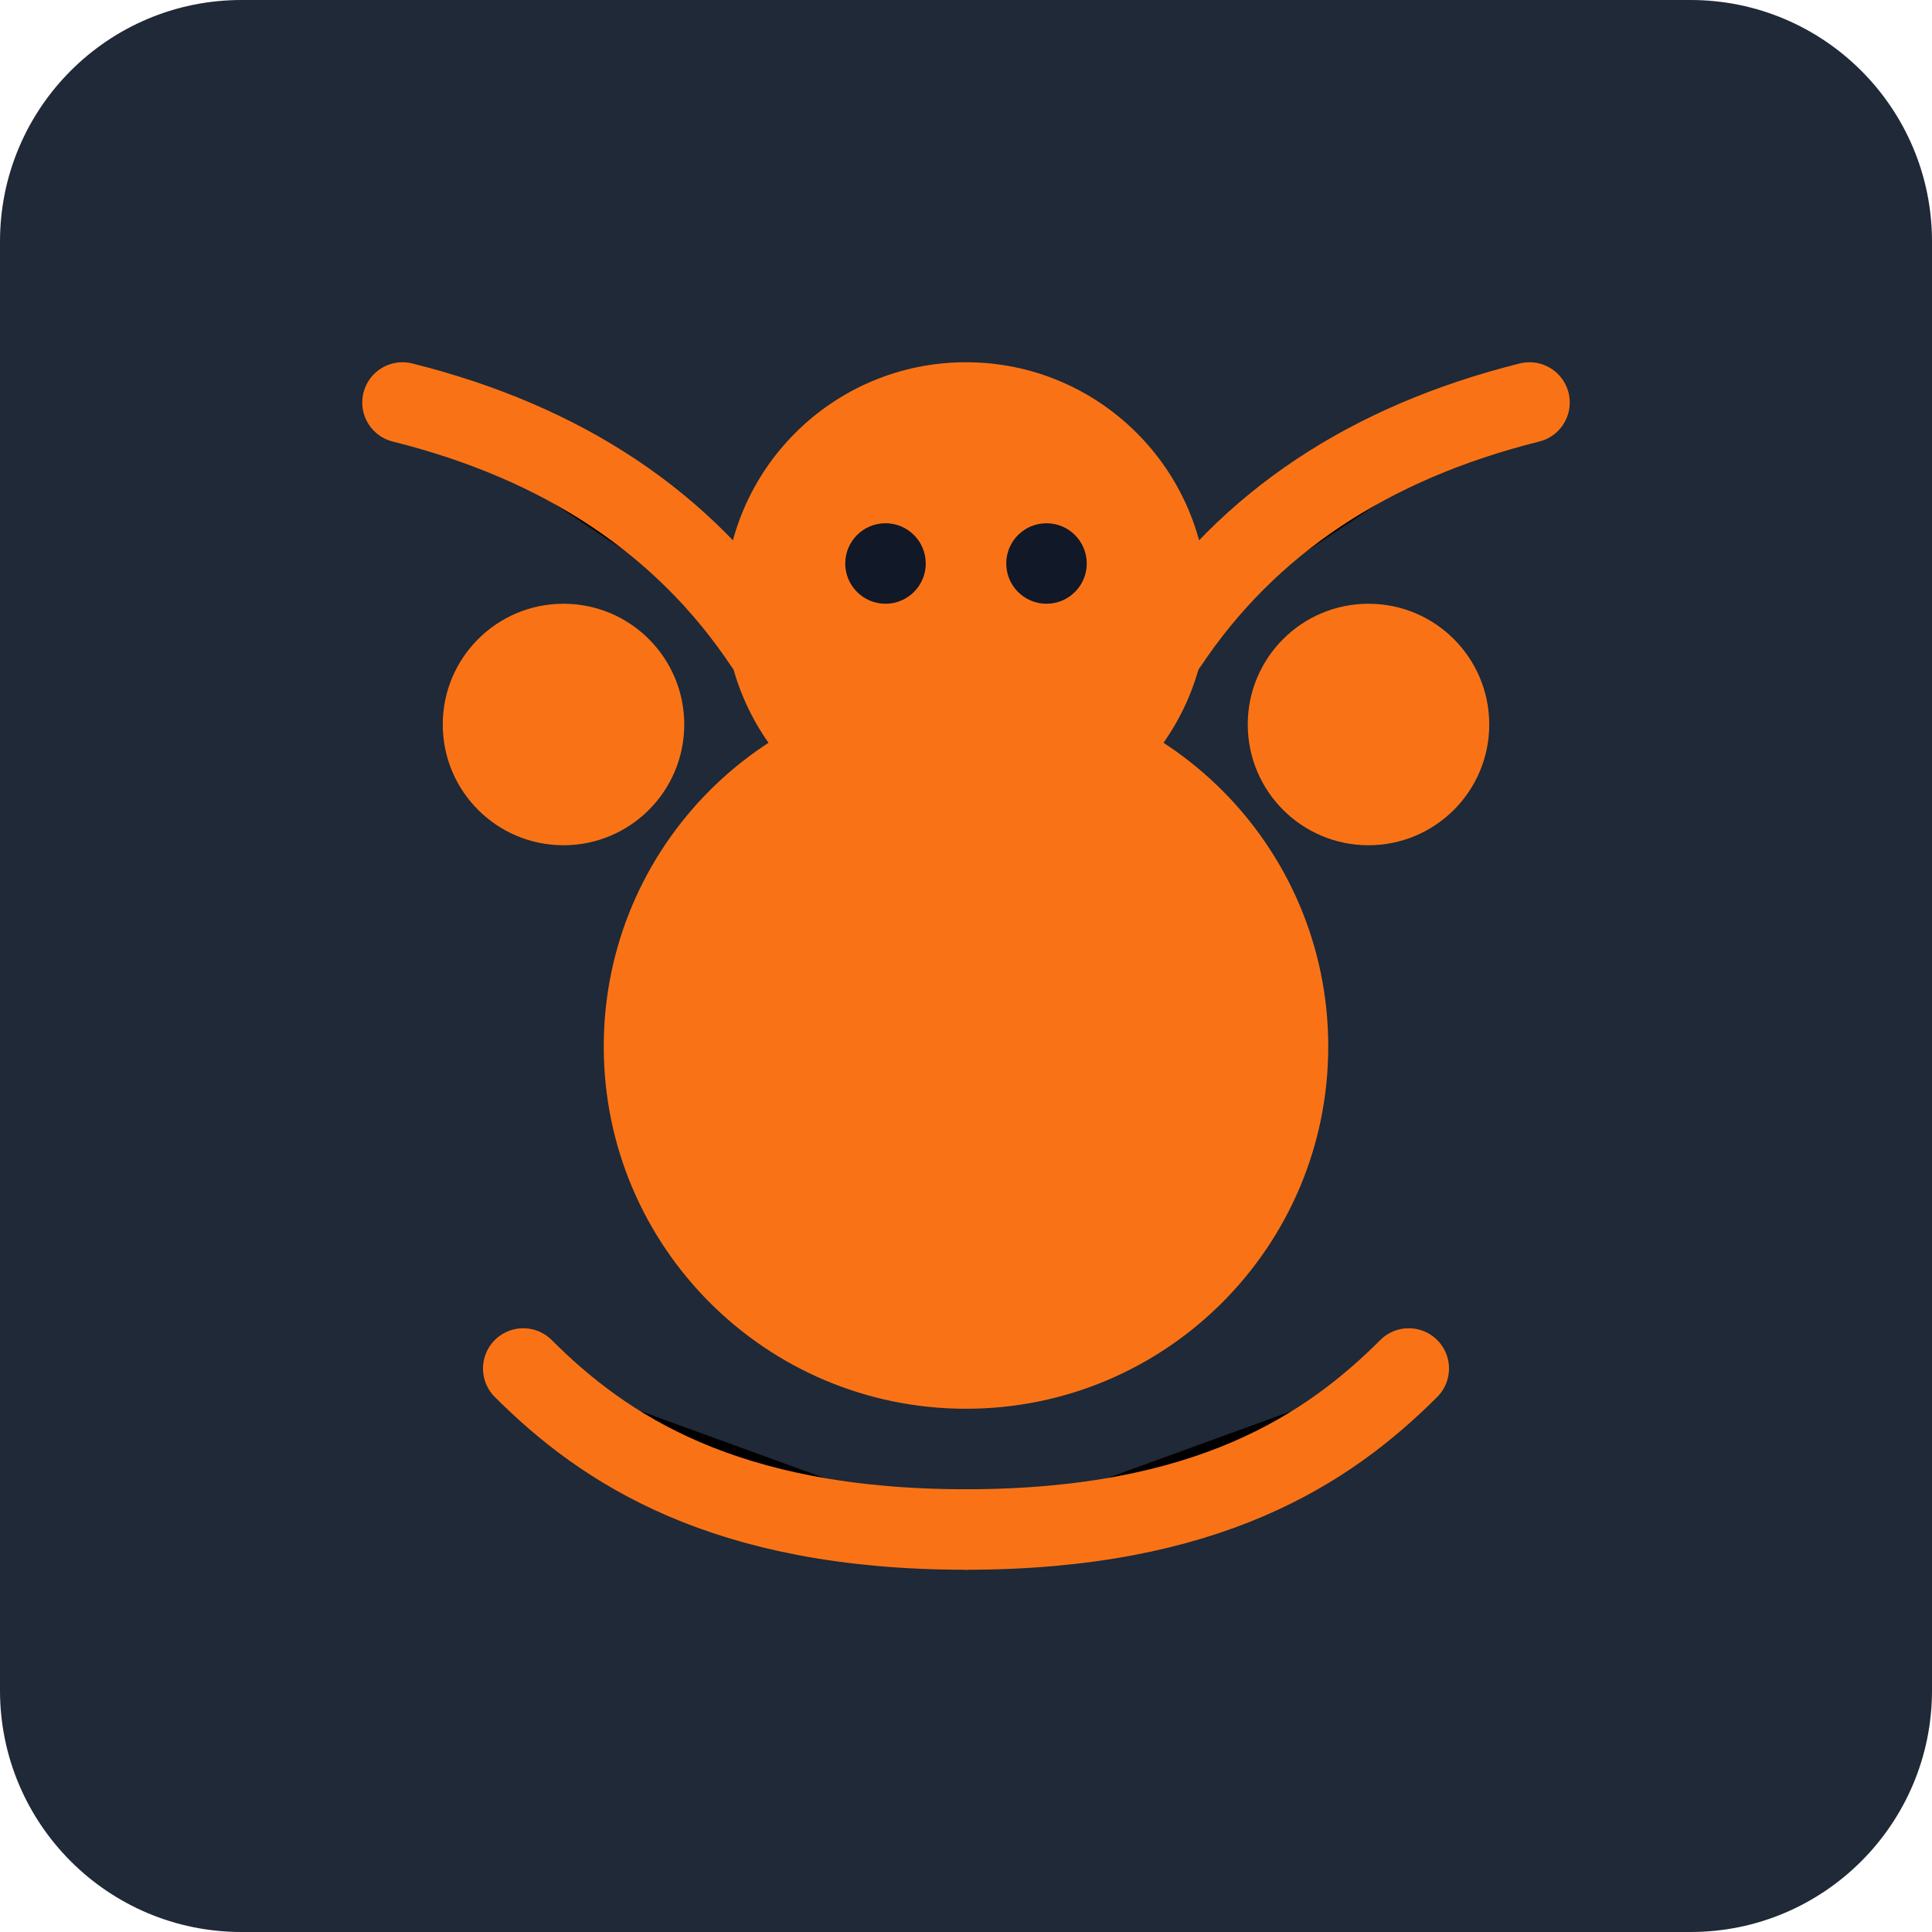
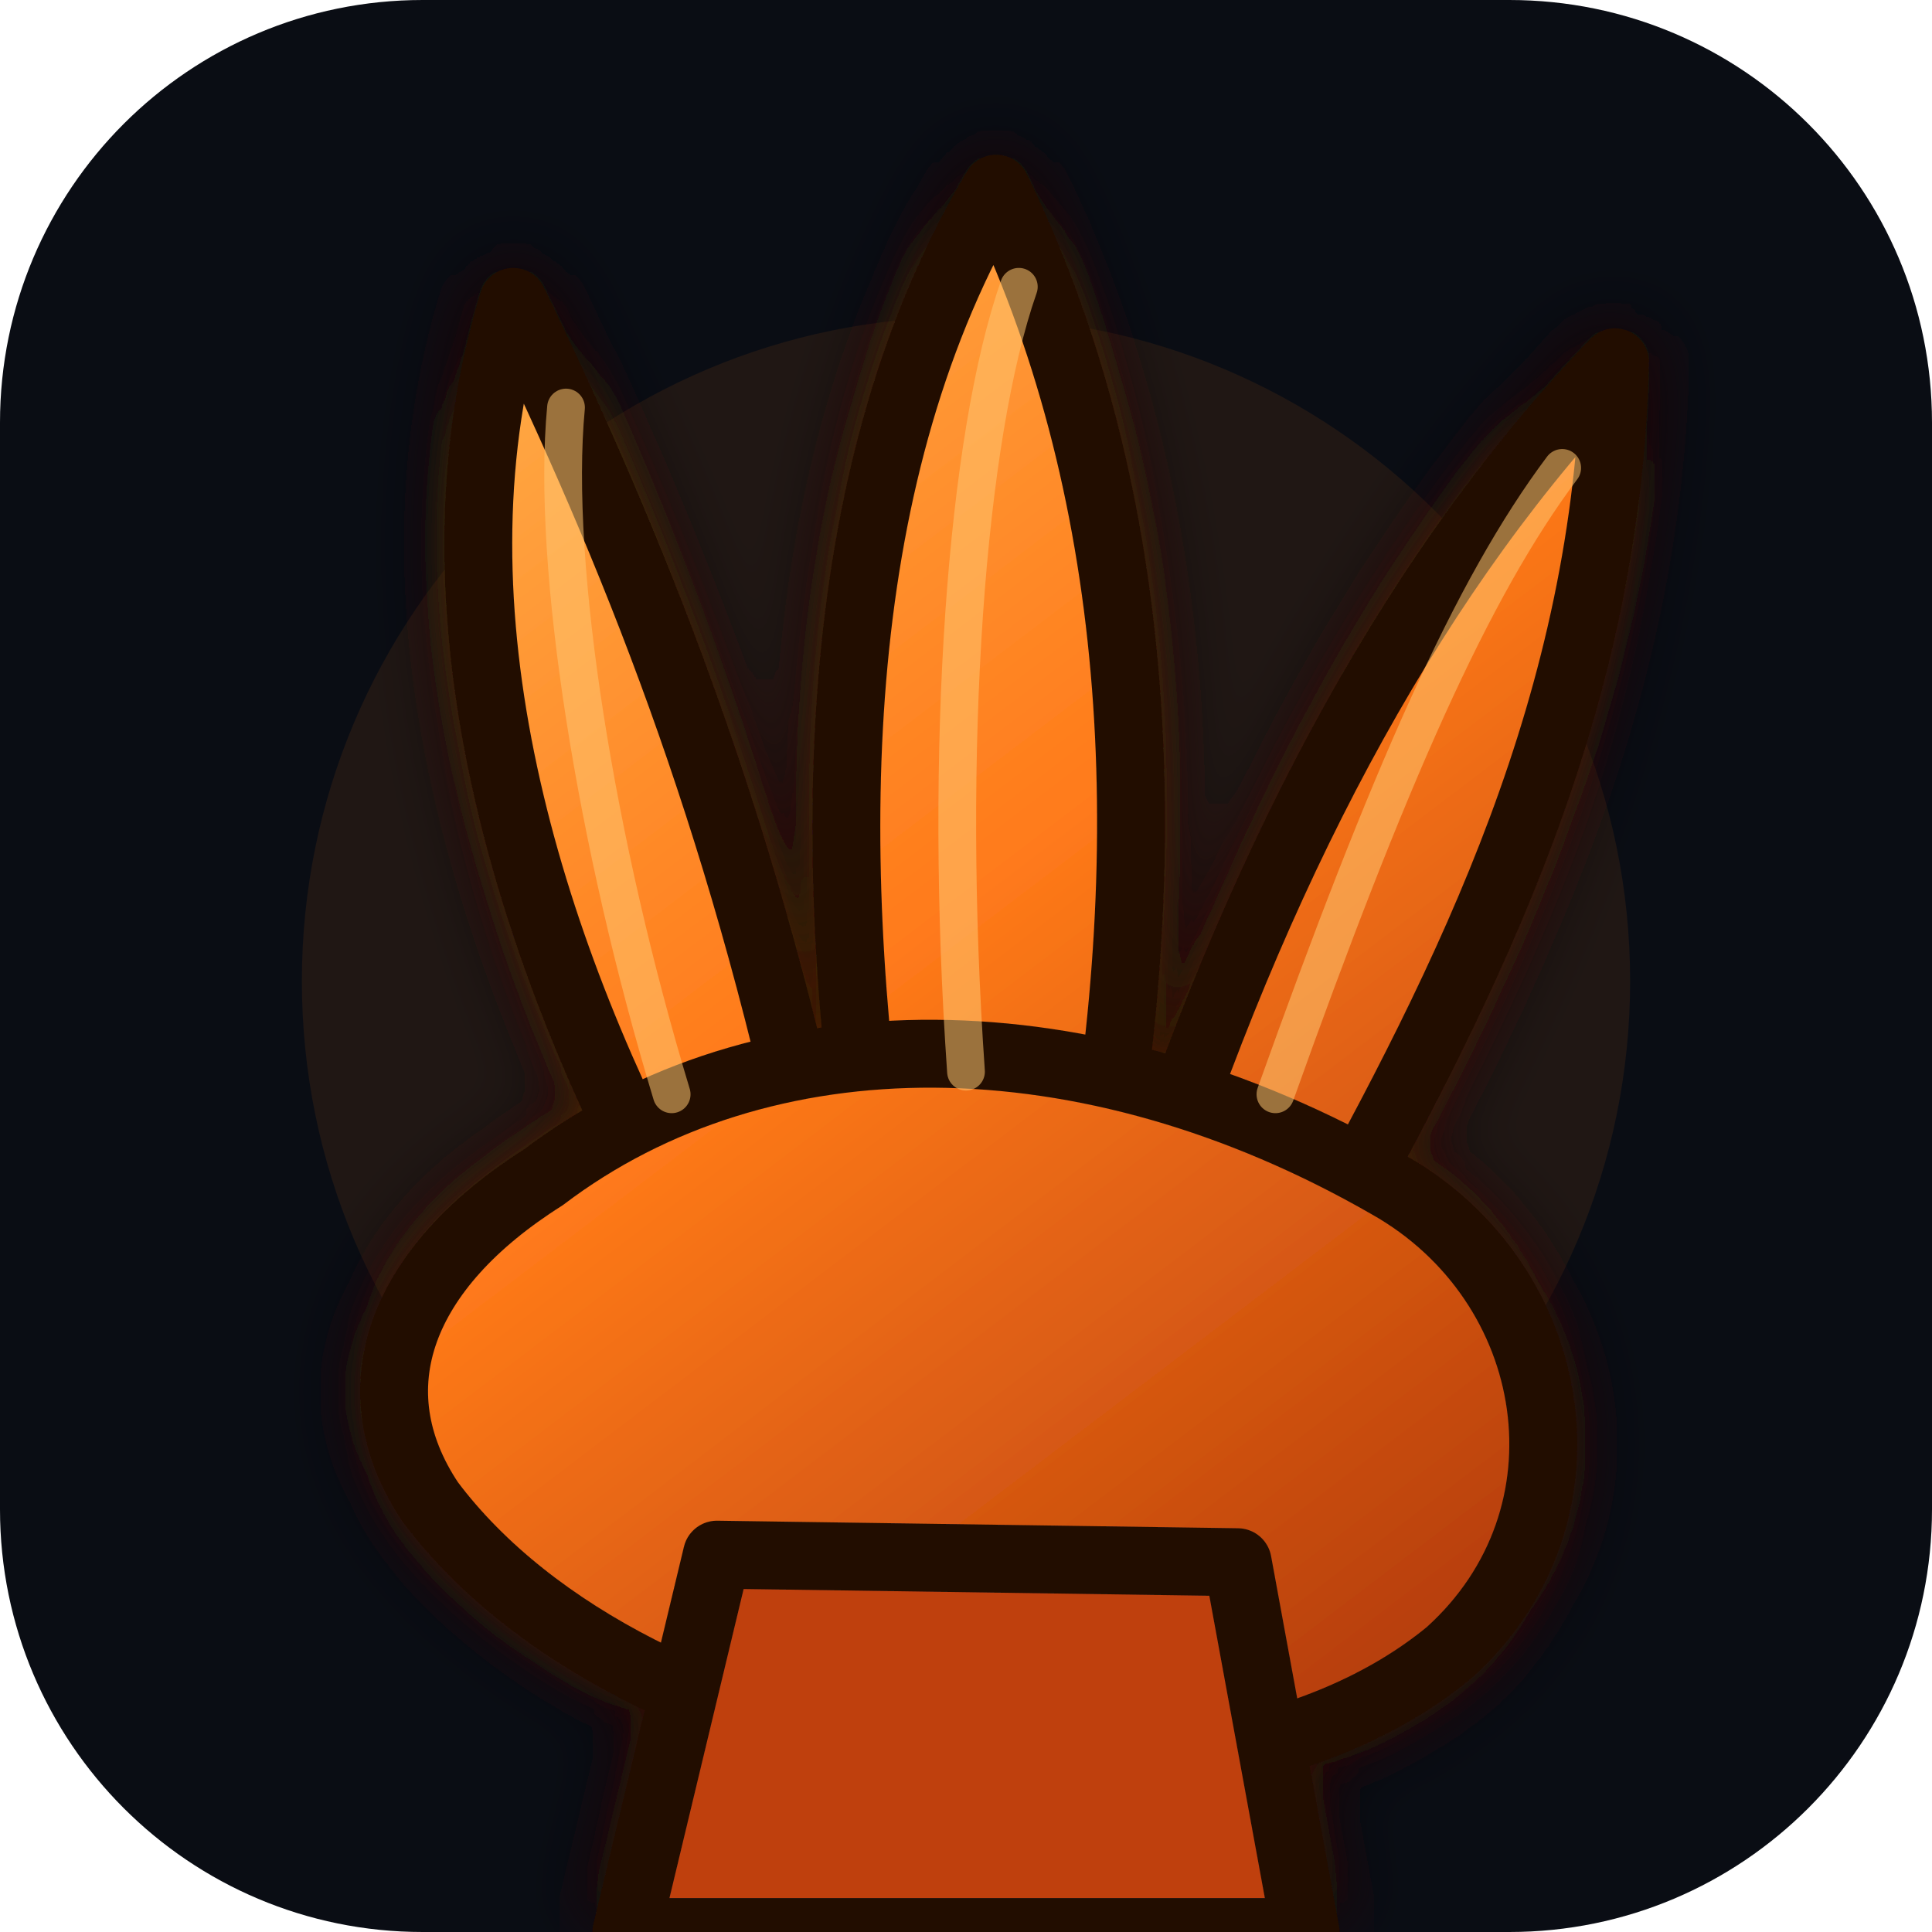
- <svg xmlns="http://www.w3.org/2000/svg" width="48" height="48" viewBox="0 0 48 48" role="img" aria-label="Anonymous">
-   <rect width="48" height="48" rx="6" fill="#1f2937" />
-   <g fill="#f97316">
-     <circle cx="24" cy="26" r="9" />
-     <circle cx="24" cy="15" r="6" />
-     <circle cx="14" cy="18" r="3" />
-     <circle cx="34" cy="18" r="3" />
+ <svg xmlns="http://www.w3.org/2000/svg" viewBox="0 0 256 256" role="img" aria-label="Original claw hand avatar placeholder">
+   <defs>
+     <linearGradient id="clawFill" x1="56" y1="32" x2="208" y2="232" gradientUnits="userSpaceOnUse">
+       <stop offset="0" stop-color="#ffb24d" />
+       <stop offset="0.45" stop-color="#ff7a1a" />
+       <stop offset="1" stop-color="#a83208" />
+     </linearGradient>
+     <filter id="softGlow" x="-30%" y="-30%" width="160%" height="160%">
+       <feGaussianBlur stdDeviation="5" result="blur" />
+       <feMerge>
+         <feMergeNode in="blur" />
+         <feMergeNode in="SourceGraphic" />
+       </feMerge>
+     </filter>
+   </defs>
+   <rect width="256" height="256" rx="56" fill="#0a0d14" />
+   <circle cx="128" cy="130" r="88" fill="#ff7a1a" opacity="0.09" />
+   <g filter="url(#softGlow)" stroke="#211006" stroke-width="9" stroke-linejoin="round" stroke-linecap="round">
+     <path d="M88 159 C69 123 56 79 68 40 C84 73 98 108 108 155 Z" fill="url(#clawFill)" />
+     <path d="M116 158 C109 111 110 62 132 25 C151 64 154 111 145 160 Z" fill="url(#clawFill)" />
+     <path d="M153 157 C168 112 188 75 214 48 C213 93 195 129 175 165 Z" fill="url(#clawFill)" />
+     <path d="M72 156 C101 134 144 134 184 157 C207 170 212 201 192 219 C158 247 84 235 57 199 C47 184 53 168 72 156 Z" fill="url(#clawFill)" />
+     <path d="M95 206 L164 207 L173 256 L83 256 Z" fill="#bf3f0b" />
  </g>
-   <g stroke="#f97316" stroke-width="2" stroke-linecap="round">
-     <path d="M10 10c4 1 7 3 9 6" />
-     <path d="M38 10c-4 1-7 3-9 6" />
-     <path d="M13 34c2 2 5 4 11 4" />
-     <path d="M35 34c-2 2-5 4-11 4" />
-   </g>
-   <g fill="#111827">
-     <circle cx="22" cy="14" r="1" />
-     <circle cx="26" cy="14" r="1" />
+   <g fill="none" stroke="#ffc56f" stroke-width="5" stroke-linecap="round" opacity="0.55">
+     <path d="M89 145 C79 112 73 75 75 54" />
+     <path d="M128 142 C125 99 128 58 135 38" />
+     <path d="M169 145 C184 103 195 78 207 62" />
  </g>
</svg>
